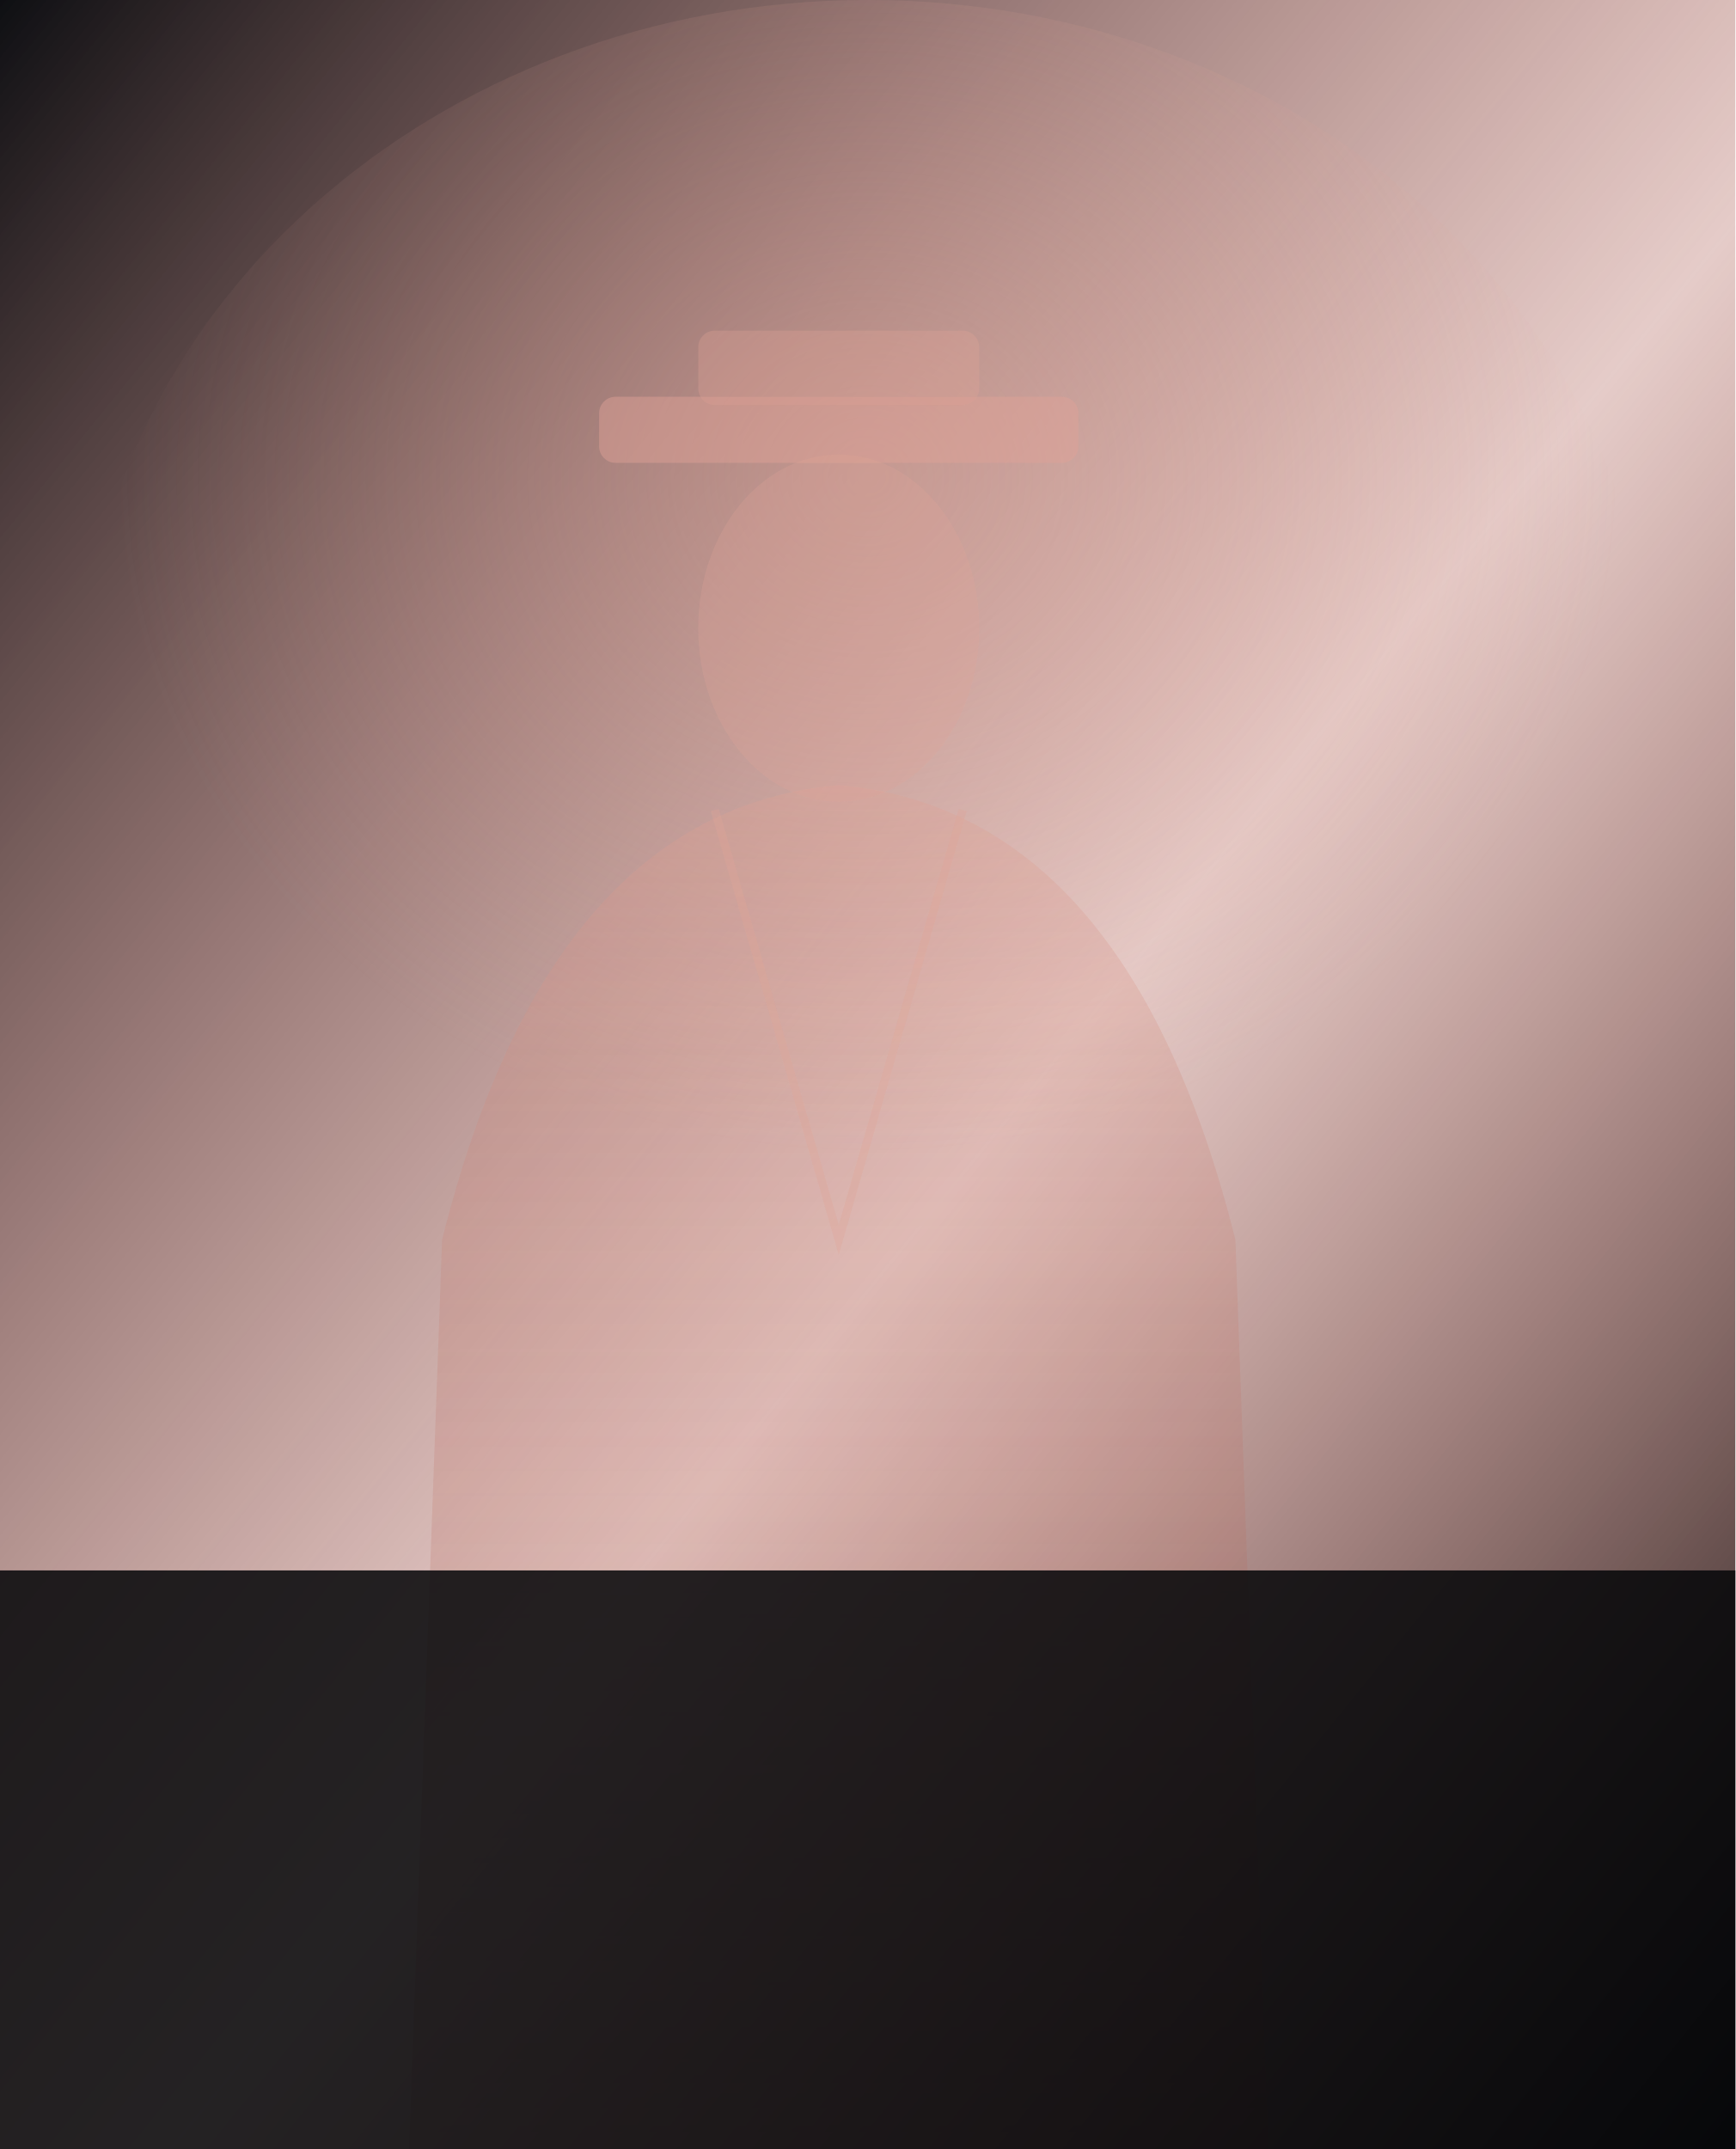
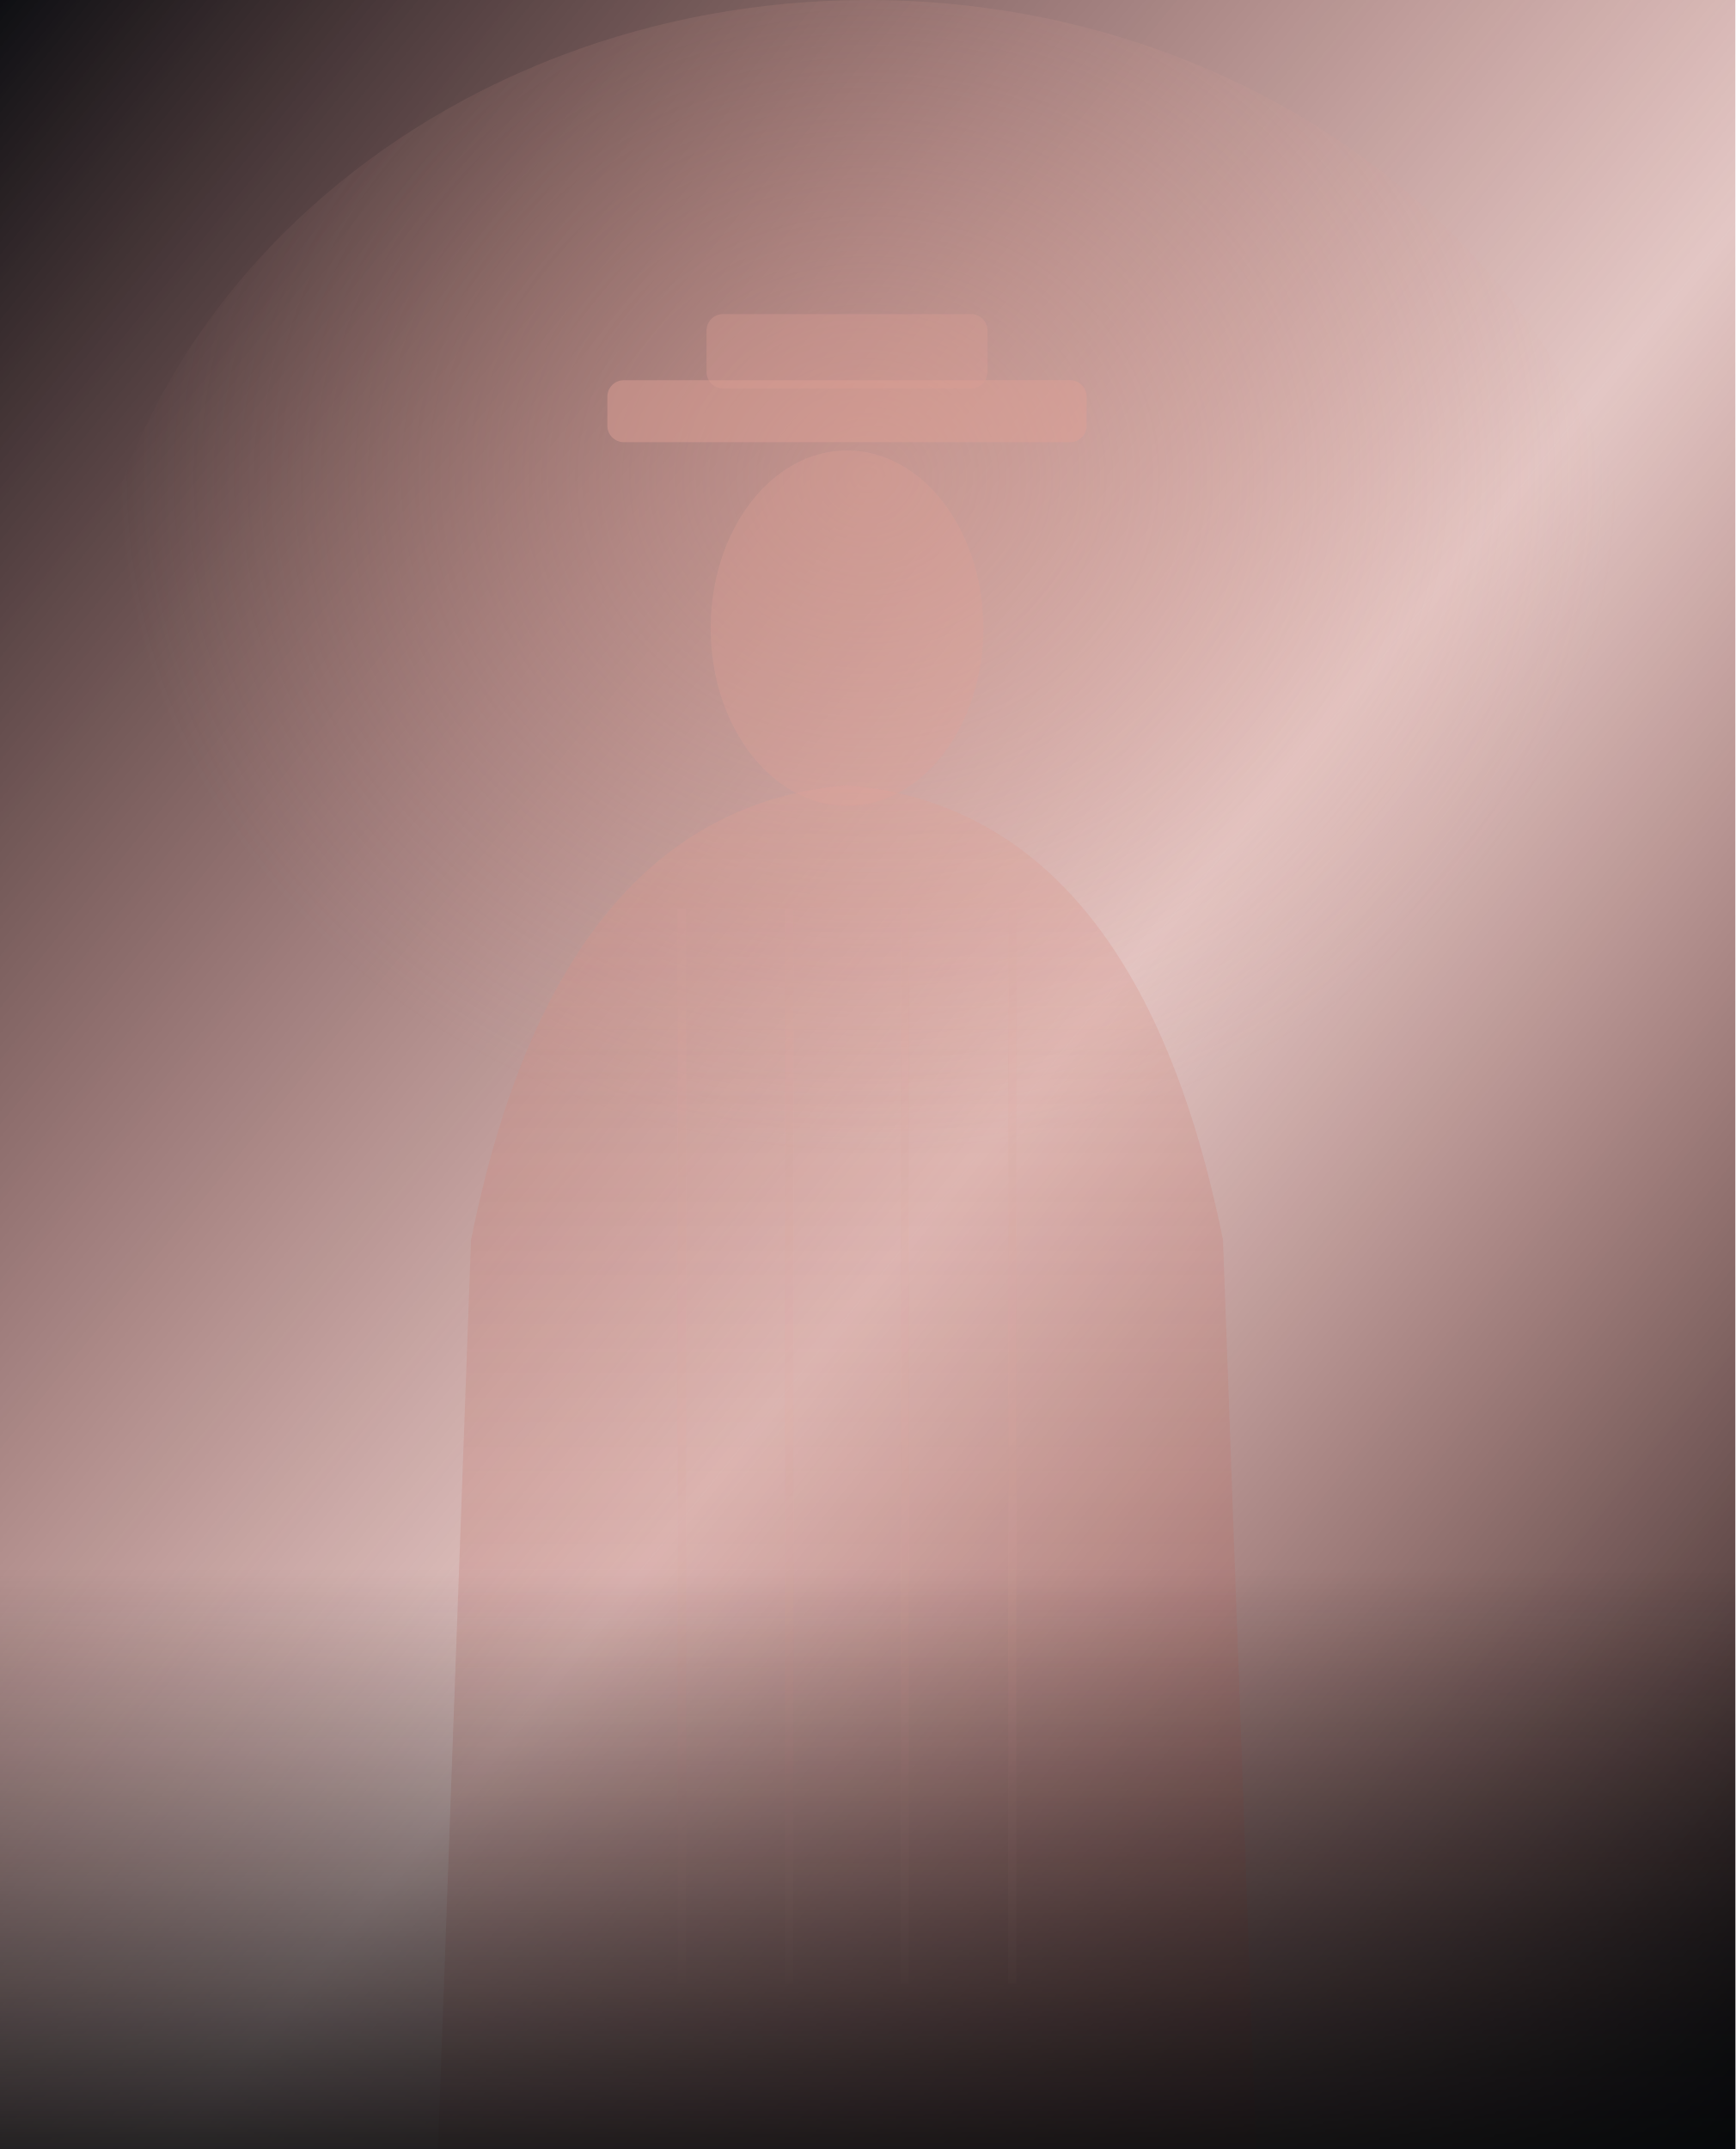
<svg xmlns="http://www.w3.org/2000/svg" viewBox="0 0 420 520" width="420" height="520">
  <defs>
    <linearGradient id="pbg" x1="0" y1="0" x2="1" y2="1">
      <stop offset="0%" stop-color="#0b0d11" />
-       <stop offset="55%" stop-color="rgba(155,58,46,0.26)" />
+       <stop offset="55%" stop-color="rgba(155,54,46,0.28)" />
      <stop offset="100%" stop-color="#07090b" />
    </linearGradient>
    <radialGradient id="pglow" cx="50%" cy="34%" r="48%">
-       <stop offset="0%" stop-color="rgba(224,163,150,0.42)" />
-       <stop offset="100%" stop-color="rgba(224,163,150,0)" />
+       <stop offset="0%" stop-color="rgba(224,161,150,0.44)" />
+       <stop offset="100%" stop-color="rgba(224,161,150,0)" />
    </radialGradient>
    <linearGradient id="robe" x1="0" y1="0" x2="0" y2="1">
-       <stop offset="0%" stop-color="rgba(224,163,150,0.34)" />
-       <stop offset="100%" stop-color="rgba(155,58,46,0.12)" />
+       <stop offset="0%" stop-color="rgba(224,161,150,0.34)" />
+       <stop offset="100%" stop-color="rgba(155,54,46,0.12)" />
+     </linearGradient>
+     <linearGradient id="pbg2" x1="0" y1="0" x2="0" y2="1">
+       <stop offset="0%" stop-color="rgba(6,8,10,0)" />
+       <stop offset="100%" stop-color="rgba(6,8,10,0.86)" />
    </linearGradient>
  </defs>
  <rect width="420" height="520" fill="url(#pbg)" />
  <ellipse cx="210" cy="170" rx="190" ry="170" fill="url(#pglow)" />
-   <g transform="translate(203 0)" opacity="0.9">
-     <rect x="-58" y="96" width="116" height="16" rx="4" fill="rgba(224,163,150,0.5)" />
-     <rect x="-34" y="80" width="68" height="18" rx="4" fill="rgba(224,163,150,0.34)" />
-     <ellipse cx="0" cy="152" rx="34" ry="42" fill="rgba(224,163,150,0.3)" />
-     <path d="M-96 300 Q-70 196 0 190 Q70 196 96 300 L104 520 L-104 520 Z" fill="url(#robe)" />
-     <path d="M-30 196 L0 300 L30 196" fill="none" stroke="rgba(224,163,150,0.35)" stroke-width="2" />
+   <g transform="translate(205 0)" opacity="0.92">
+     <rect x="-58" y="92" width="116" height="15" rx="4" fill="rgba(224,161,150,0.5)" />
+     <rect x="-34" y="76" width="68" height="18" rx="4" fill="rgba(224,161,150,0.34)" />
+     <ellipse cx="0" cy="152" rx="33" ry="43" fill="rgba(224,161,150,0.3)" />
+     <path d="M-91 300 Q-70 196 0 190 Q70 196 91 300 L99 520 L-99 520 Z" fill="url(#robe)" />
+     <path d="M-40 220 L-40 480 M-14 220 L-14 480 M14 220 L14 480 M40 220 L40 480" stroke="rgba(224,161,150,0.12)" stroke-width="2" />
  </g>
-   <rect y="380" width="420" height="140" fill="rgba(6,8,10,0.86)" />
+   <rect y="380" width="420" height="140" fill="url(#pbg2)" />
</svg>
